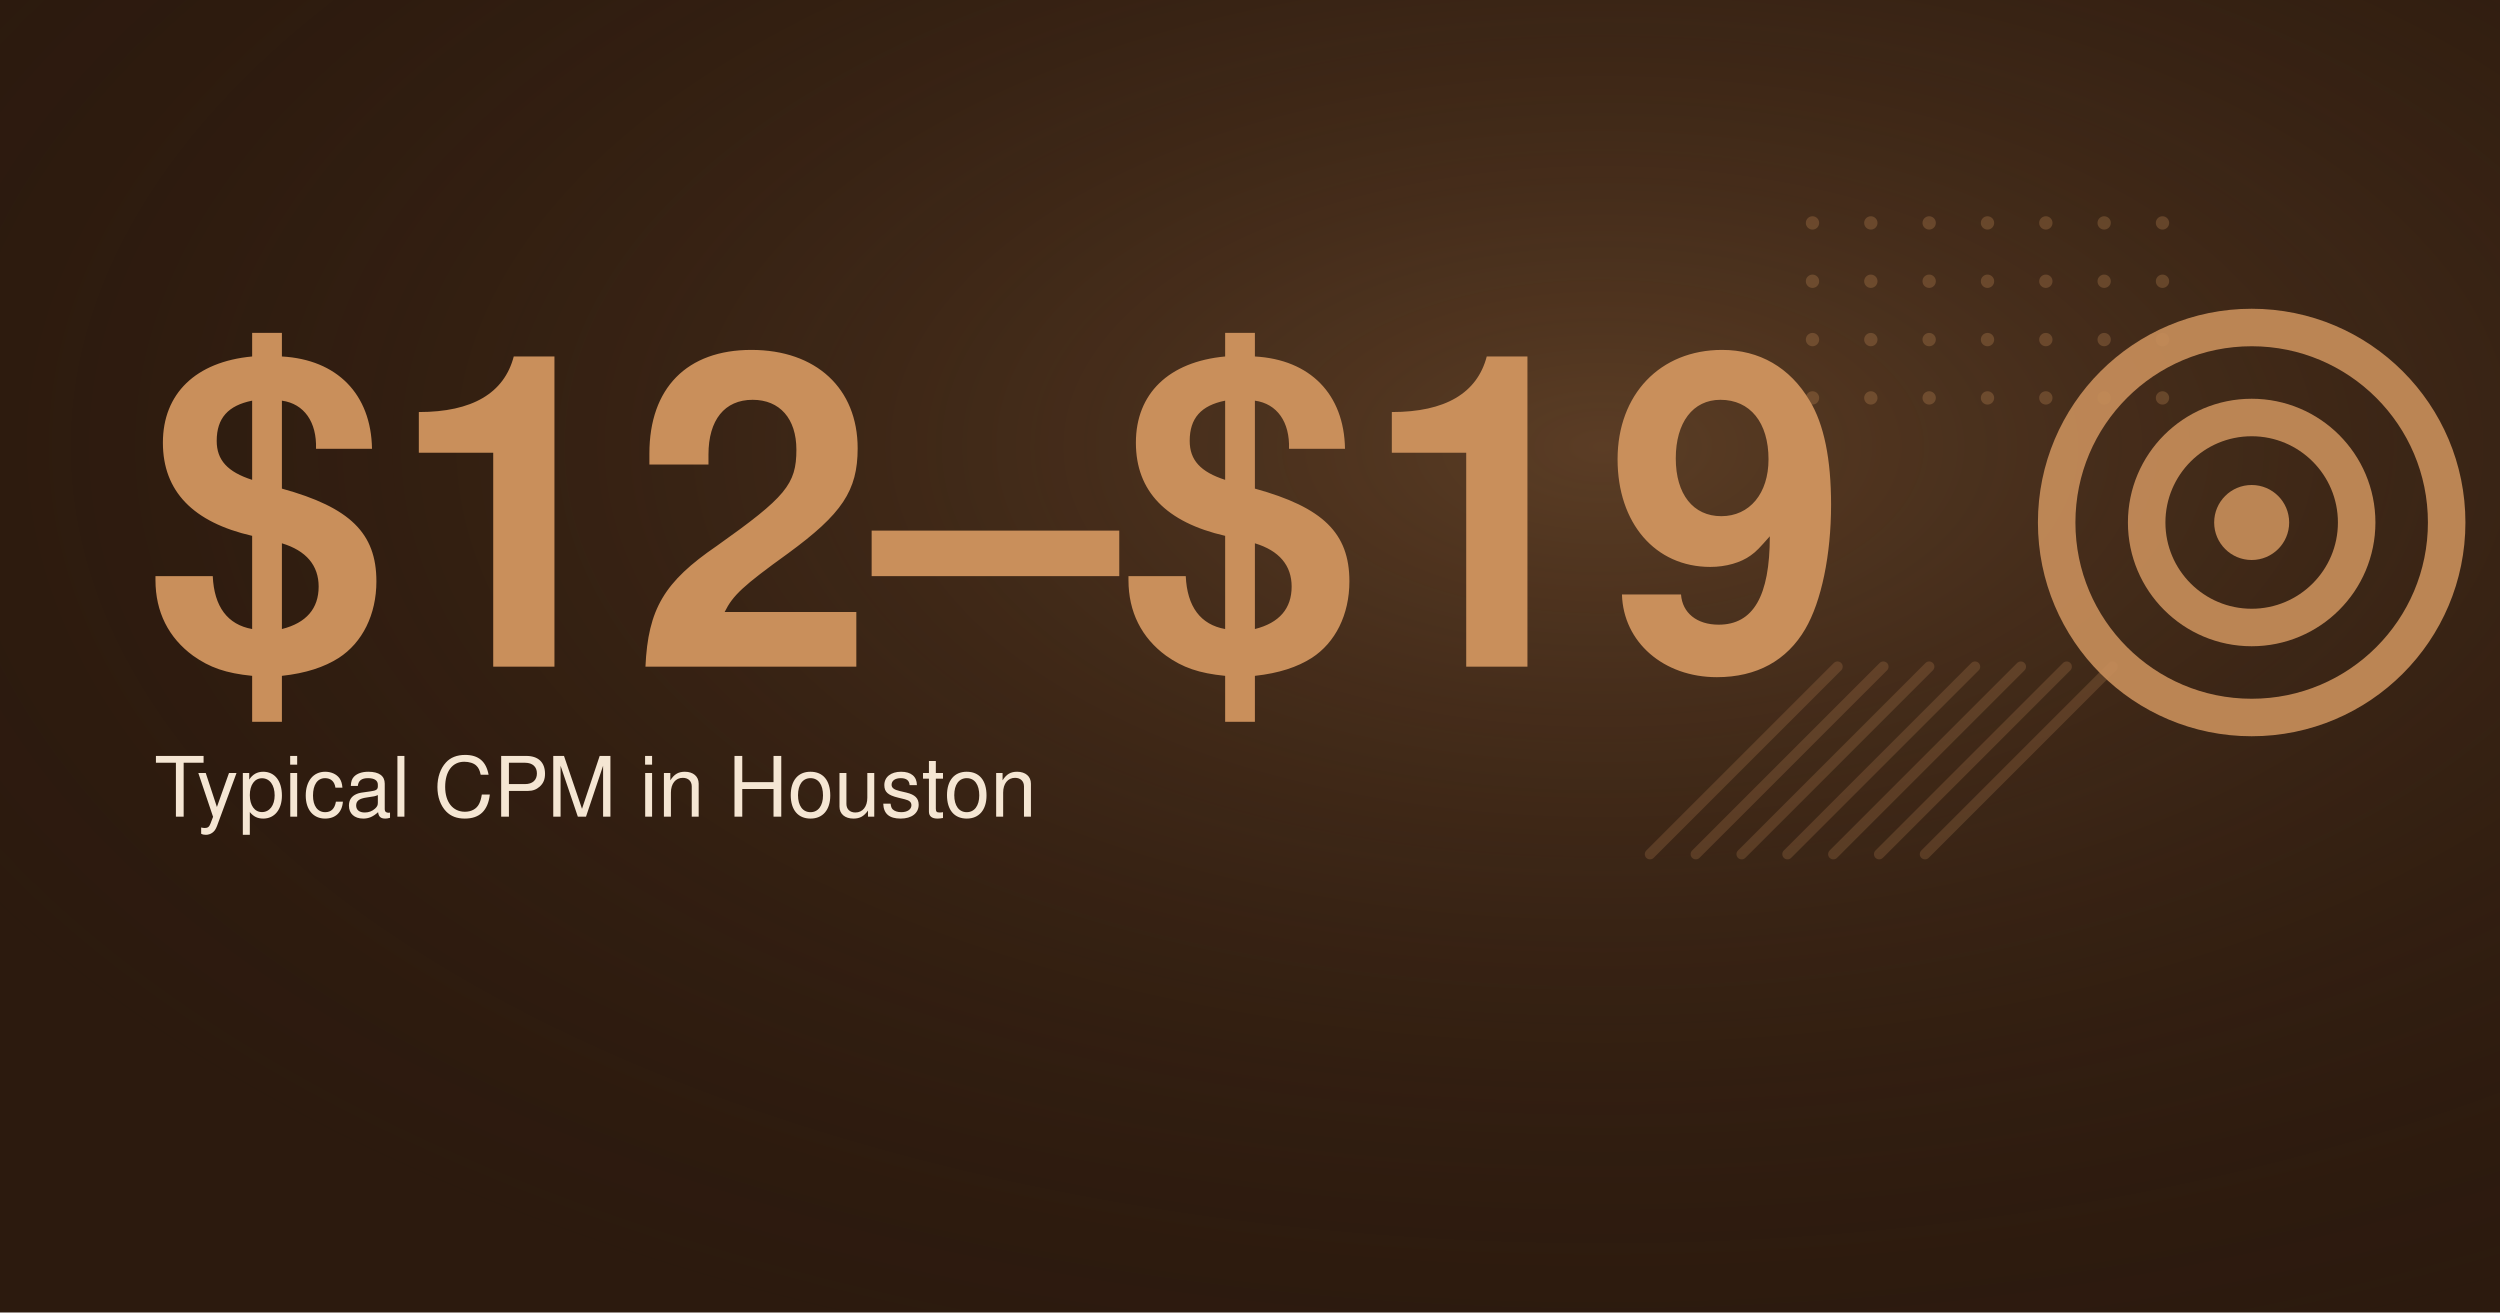
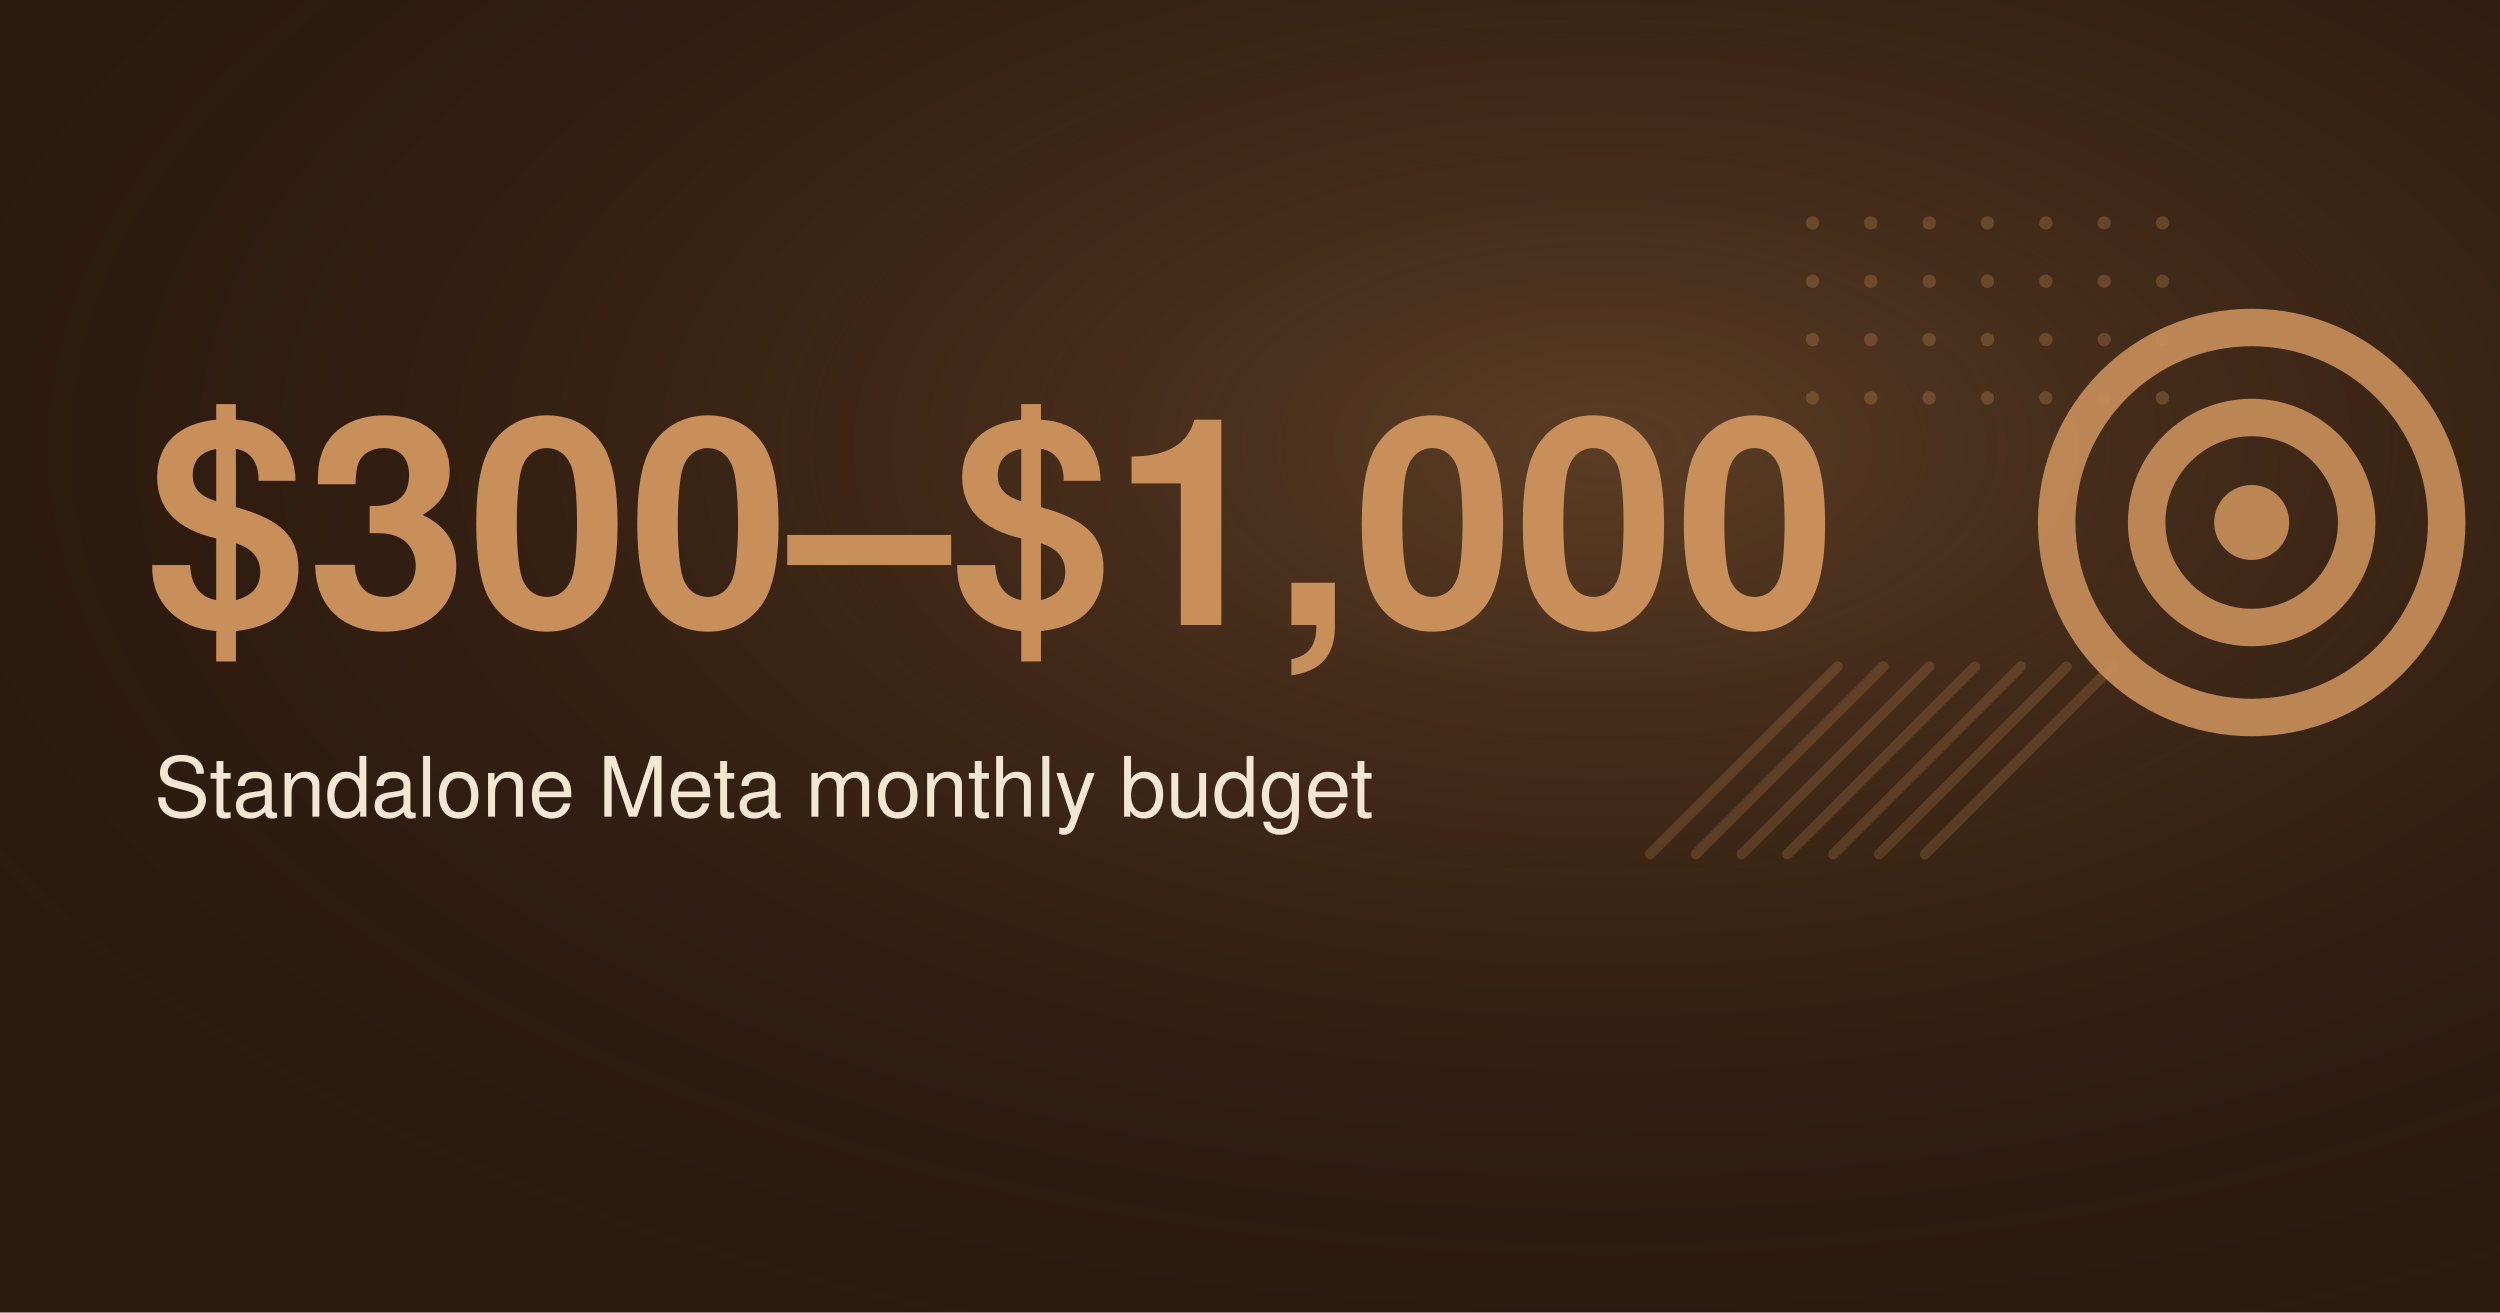
- <svg xmlns="http://www.w3.org/2000/svg" width="1200" height="630" viewBox="0 0 1200 630" role="img" aria-label="Meta Ads for Fitness Studios in Houston, TX: 2026 Facebook &amp; Instagram Guide">
+ <svg xmlns="http://www.w3.org/2000/svg" width="1200" height="630" viewBox="0 0 1200 630" role="img" aria-label="Meta Ads for Fitness Studios in Houston: 2026 Guide">
  <defs>
    <radialGradient id="g" cx="64%" cy="34%" r="75%">
      <stop offset="0" stop-color="#c98f5b" stop-opacity="0.30" />
      <stop offset="1" stop-color="#2c1a0e" stop-opacity="0" />
    </radialGradient>
  </defs>
  <rect width="1200" height="630" fill="#2c1a0e" />
  <rect width="1200" height="630" fill="url(#g)" />
  <circle cx="870" cy="107" r="3.2" fill="#c98f5b" fill-opacity="0.28" />
  <circle cx="870" cy="135" r="3.2" fill="#c98f5b" fill-opacity="0.28" />
  <circle cx="870" cy="163" r="3.2" fill="#c98f5b" fill-opacity="0.28" />
  <circle cx="870" cy="191" r="3.2" fill="#c98f5b" fill-opacity="0.28" />
  <circle cx="898" cy="107" r="3.2" fill="#c98f5b" fill-opacity="0.28" />
  <circle cx="898" cy="135" r="3.2" fill="#c98f5b" fill-opacity="0.28" />
  <circle cx="898" cy="163" r="3.2" fill="#c98f5b" fill-opacity="0.28" />
  <circle cx="898" cy="191" r="3.2" fill="#c98f5b" fill-opacity="0.28" />
  <circle cx="926" cy="107" r="3.2" fill="#c98f5b" fill-opacity="0.28" />
  <circle cx="926" cy="135" r="3.2" fill="#c98f5b" fill-opacity="0.28" />
  <circle cx="926" cy="163" r="3.2" fill="#c98f5b" fill-opacity="0.28" />
  <circle cx="926" cy="191" r="3.2" fill="#c98f5b" fill-opacity="0.28" />
  <circle cx="954" cy="107" r="3.2" fill="#c98f5b" fill-opacity="0.28" />
  <circle cx="954" cy="135" r="3.2" fill="#c98f5b" fill-opacity="0.28" />
  <circle cx="954" cy="163" r="3.2" fill="#c98f5b" fill-opacity="0.28" />
  <circle cx="954" cy="191" r="3.2" fill="#c98f5b" fill-opacity="0.28" />
  <circle cx="982" cy="107" r="3.2" fill="#c98f5b" fill-opacity="0.28" />
  <circle cx="982" cy="135" r="3.2" fill="#c98f5b" fill-opacity="0.28" />
  <circle cx="982" cy="163" r="3.2" fill="#c98f5b" fill-opacity="0.28" />
  <circle cx="982" cy="191" r="3.2" fill="#c98f5b" fill-opacity="0.28" />
  <circle cx="1010" cy="107" r="3.2" fill="#c98f5b" fill-opacity="0.28" />
  <circle cx="1010" cy="135" r="3.2" fill="#c98f5b" fill-opacity="0.28" />
  <circle cx="1010" cy="163" r="3.2" fill="#c98f5b" fill-opacity="0.28" />
  <circle cx="1010" cy="191" r="3.2" fill="#c98f5b" fill-opacity="0.28" />
  <circle cx="1038" cy="107" r="3.2" fill="#c98f5b" fill-opacity="0.28" />
  <circle cx="1038" cy="135" r="3.2" fill="#c98f5b" fill-opacity="0.28" />
  <circle cx="1038" cy="163" r="3.2" fill="#c98f5b" fill-opacity="0.28" />
  <circle cx="1038" cy="191" r="3.2" fill="#c98f5b" fill-opacity="0.28" />
  <line x1="792" y1="410" x2="882" y2="320" stroke="#c98f5b" stroke-opacity="0.22" stroke-width="5" stroke-linecap="round" />
  <line x1="814" y1="410" x2="904" y2="320" stroke="#c98f5b" stroke-opacity="0.22" stroke-width="5" stroke-linecap="round" />
  <line x1="836" y1="410" x2="926" y2="320" stroke="#c98f5b" stroke-opacity="0.22" stroke-width="5" stroke-linecap="round" />
  <line x1="858" y1="410" x2="948" y2="320" stroke="#c98f5b" stroke-opacity="0.22" stroke-width="5" stroke-linecap="round" />
  <line x1="880" y1="410" x2="970" y2="320" stroke="#c98f5b" stroke-opacity="0.22" stroke-width="5" stroke-linecap="round" />
  <line x1="902" y1="410" x2="992" y2="320" stroke="#c98f5b" stroke-opacity="0.22" stroke-width="5" stroke-linecap="round" />
  <line x1="924" y1="410" x2="1014" y2="320" stroke="#c98f5b" stroke-opacity="0.22" stroke-width="5" stroke-linecap="round" />
  <g transform="translate(980 150) scale(3.6)" opacity="0.9">
    <circle cx="28" cy="28" r="26" fill="none" stroke="#c98f5b" stroke-width="5" />
    <circle cx="28" cy="28" r="14" fill="none" stroke="#c98f5b" stroke-width="5" />
    <circle cx="28" cy="28" r="5" fill="#c98f5b" />
  </g>
-   <text x="70" y="320" font-family="Helvetica, Arial, sans-serif" font-size="210" font-weight="800" fill="#c98f5b">$12–$19</text>
-   <text x="74" y="392" font-family="Helvetica, Arial, sans-serif" font-size="40" fill="#f5e6d3">Typical CPM in Houston</text>
+   <text x="70" y="300" font-family="Helvetica, Arial, sans-serif" font-size="139" font-weight="800" fill="#c98f5b">$300–$1,000</text>
+   <text x="74" y="392" font-family="Helvetica, Arial, sans-serif" font-size="40" fill="#f5e6d3">Standalone Meta monthly budget</text>
</svg>
